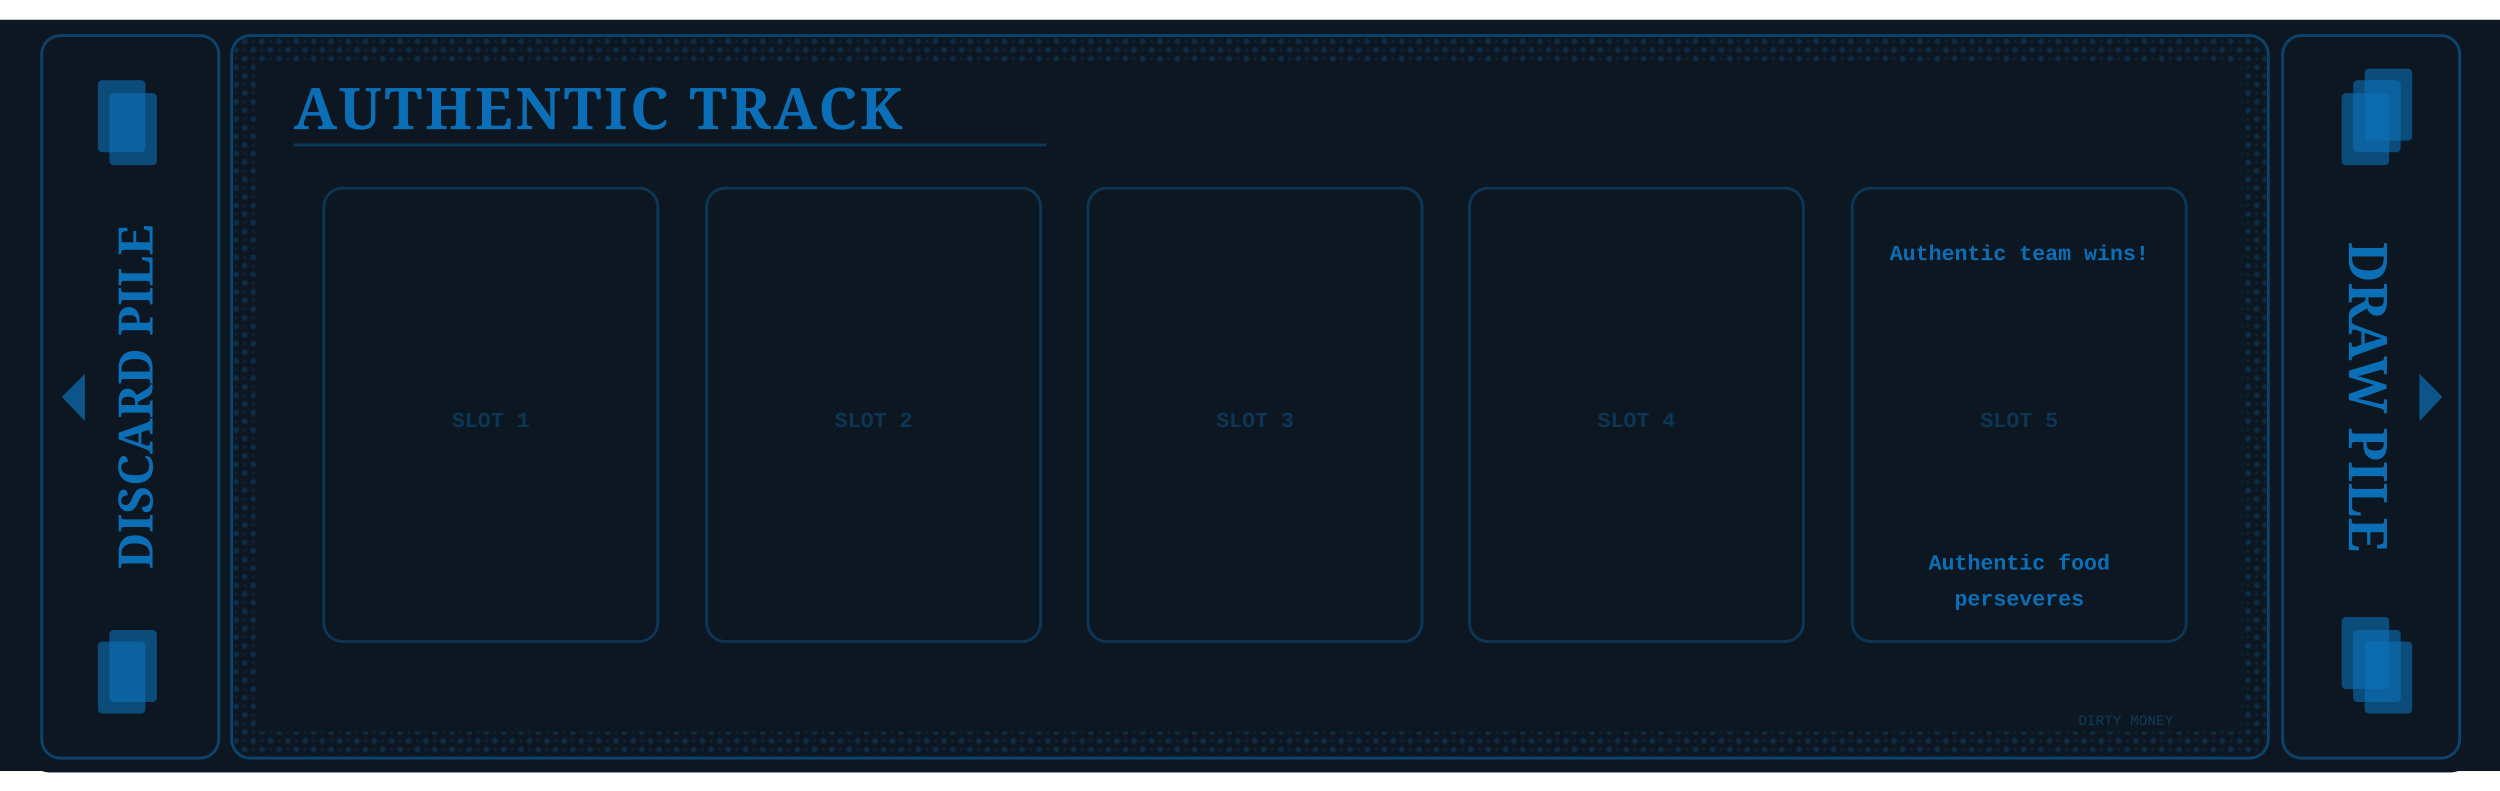
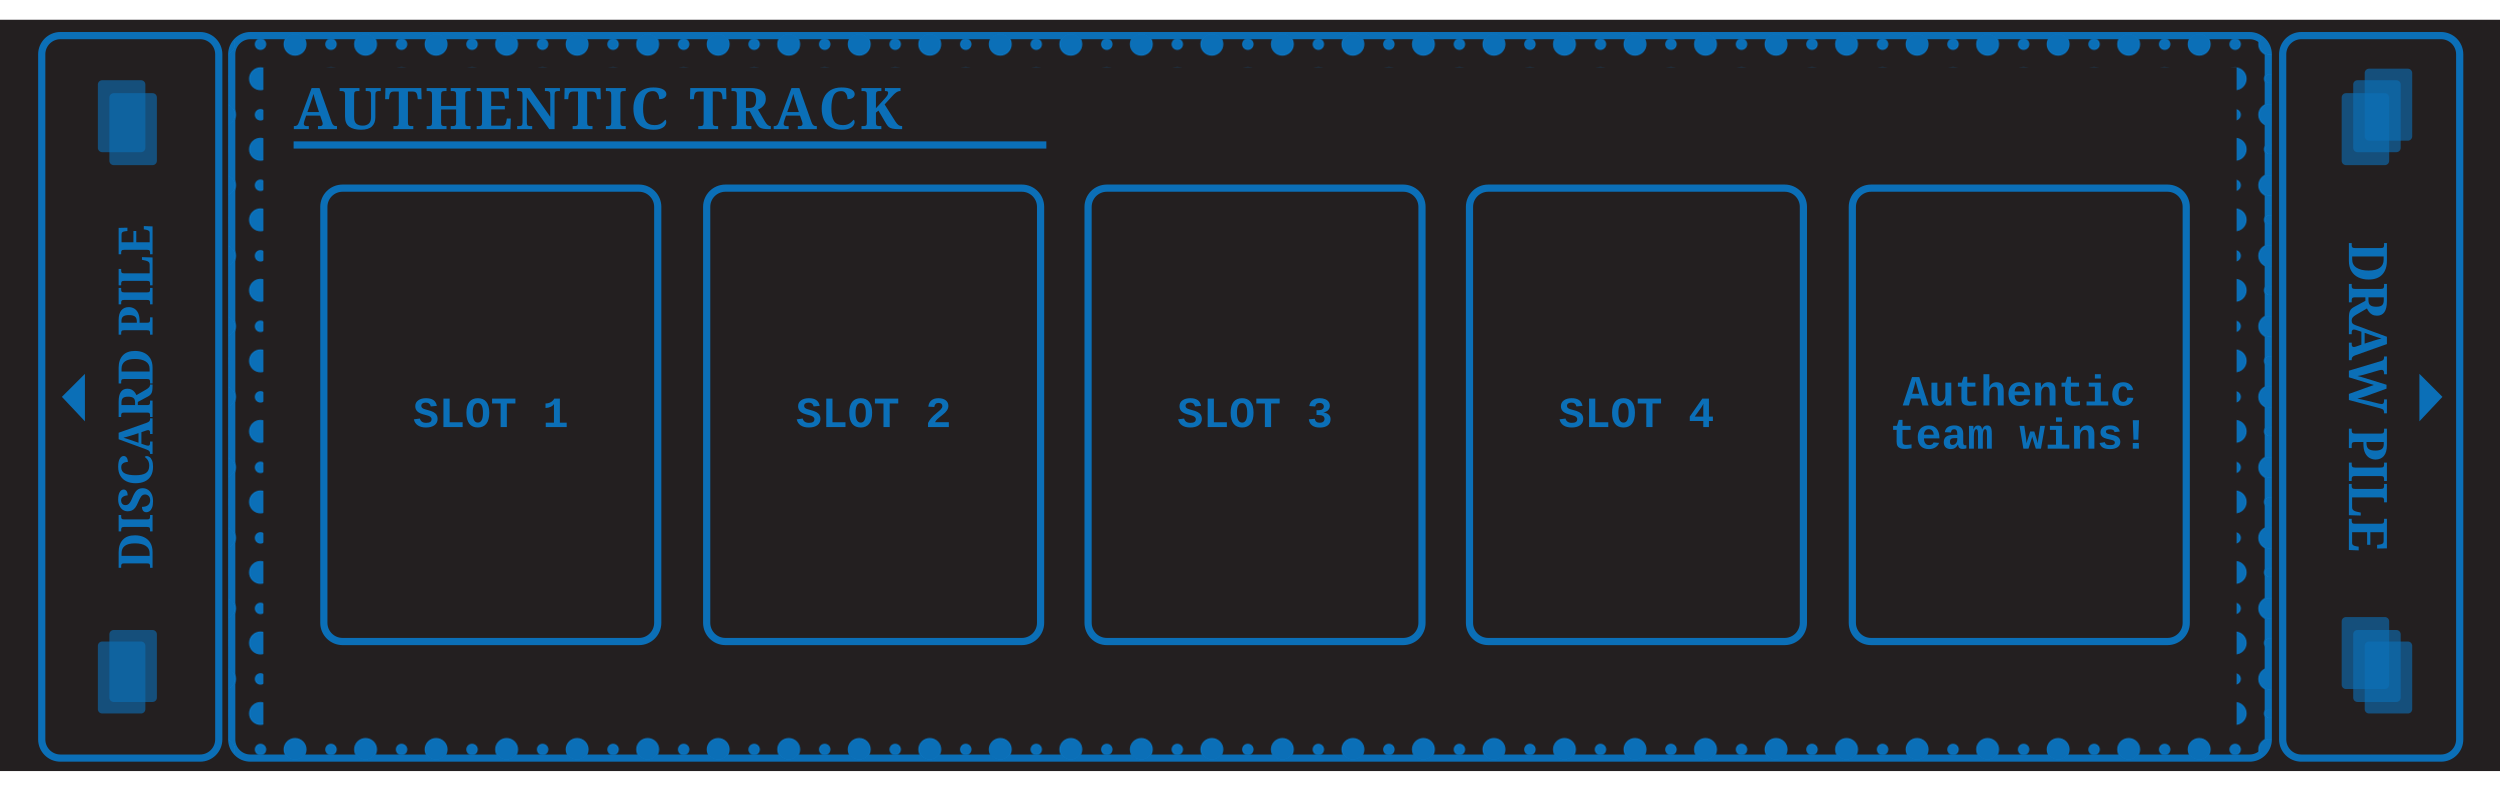
<svg xmlns="http://www.w3.org/2000/svg" width="490mm" height="155mm" viewBox="0 0 1737 522">
  <defs>
-     <pattern id="border-pattern" x="0" y="0" width="12" height="12" patternUnits="userSpaceOnUse">
-       <circle cx="2" cy="2" r="1" fill="#0b6fb7" opacity="0.35" />
-       <circle cx="8" cy="8" r="1" fill="#0b6fb7" opacity="0.35" />
-       <circle cx="8" cy="2" r="2" fill="#0b6fb7" opacity="0.55" />
-       <circle cx="2" cy="8" r="2" fill="#0b6fb7" opacity="0.55" />
+     <pattern id="border-pattern" x="0" y="0" width="49" height="49" patternUnits="userSpaceOnUse">
+       <circle cx="16" cy="16" r="4" fill="#0b6fb7" opacity="1" />
+       <circle cx="40" cy="40" r="4" fill="#0b6fb7" opacity="1" />
+       <circle cx="40" cy="16" r="8" fill="#0b6fb7" opacity="1" />
+       <circle cx="16" cy="40" r="8" fill="#0b6fb7" opacity="1" />
    </pattern>
  </defs>
-   <rect x="0" y="0" width="1737" height="522" fill="#0d1721" />
+   <rect x="0" y="0" width="1737" height="522" fill="#231f20" />
  <g transform="translate(18, 1)">
-     <rect x="0" y="0" width="1701" height="522" rx="17" fill="#0d1721" />
-     <rect x="11" y="10" width="123" height="502" rx="13" fill="none" stroke="#0b6fb7" stroke-width="2" opacity="0.5" />
+     <rect x="11" y="10" width="123" height="502" rx="13" fill="none" stroke="#0b6fb7" stroke-width="5" opacity="1" />
    <text x="72" y="277" font-family="Georgia, serif" font-size="33" font-weight="bold" fill="#0b6fb7" text-anchor="middle" transform="rotate(-90 72 261)">DISCARD PILE</text>
-     <path d="M 25 261 L 41 245 L 41 278 Z" fill="#0b6fb7" opacity="0.7" />
+     <path d="M 25 261 L 41 245 L 41 278 Z" fill="#0b6fb7" opacity="1" />
    <rect x="50" y="41" width="33" height="50" rx="3" fill="#0b6fb7" opacity="0.6" />
    <rect x="58" y="50" width="33" height="50" rx="3" fill="#0b6fb7" opacity="0.6" />
    <rect x="50" y="431" width="33" height="50" rx="3" fill="#0b6fb7" opacity="0.6" />
    <rect x="58" y="423" width="33" height="50" rx="3" fill="#0b6fb7" opacity="0.6" />
-     <rect x="1568" y="10" width="123" height="502" rx="13" fill="none" stroke="#0b6fb7" stroke-width="2" opacity="0.5" />
+     <rect x="1568" y="10" width="123" height="502" rx="13" fill="none" stroke="#0b6fb7" stroke-width="5" opacity="1" />
    <text x="1630" y="277" font-family="Georgia, serif" font-size="37" font-weight="bold" fill="#0b6fb7" text-anchor="middle" transform="rotate(90 1630 261)">DRAW PILE</text>
-     <path d="M 1679 261 L 1663 245 L 1663 278 Z" fill="#0b6fb7" opacity="0.7" />
+     <path d="M 1679 261 L 1663 245 L 1663 278 Z" fill="#0b6fb7" opacity="1" />
    <rect x="1625" y="33" width="33" height="50" rx="3" fill="#0b6fb7" opacity="0.6" />
    <rect x="1617" y="41" width="33" height="50" rx="3" fill="#0b6fb7" opacity="0.6" />
    <rect x="1609" y="50" width="33" height="50" rx="3" fill="#0b6fb7" opacity="0.6" />
    <rect x="1625" y="431" width="33" height="50" rx="3" fill="#0b6fb7" opacity="0.6" />
    <rect x="1617" y="423" width="33" height="50" rx="3" fill="#0b6fb7" opacity="0.6" />
    <rect x="1609" y="414" width="33" height="50" rx="3" fill="#0b6fb7" opacity="0.6" />
-     <rect x="143" y="10" width="1415" height="502" rx="13" fill="none" stroke="#0b6fb7" stroke-width="2" opacity="0.5" />
-     <rect x="153" y="20" width="1395" height="482" rx="3" fill="none" stroke="url(#border-pattern)" stroke-width="17" opacity="0.45" />
+     <rect x="143" y="10" width="1415" height="502" rx="13" fill="none" stroke="#0b6fb7" stroke-width="5" opacity="1" />
+     <rect x="153" y="20" width="1395" height="482" rx="3" fill="none" stroke="url(#border-pattern)" stroke-width="24" opacity="1" />
    <text x="186" y="75" font-family="Georgia, serif" font-size="40" font-weight="bold" fill="#0b6fb7" letter-spacing="2">AUTHENTIC TRACK</text>
-     <line x1="186" y1="86" x2="709" y2="86" stroke="#0b6fb7" stroke-width="2" opacity="0.4" />
+     <line x1="186" y1="86" x2="709" y2="86" stroke="#0b6fb7" stroke-width="5" opacity="1" />
    <g transform="translate(207, 116)">
-       <rect x="0" y="0" width="232" height="315" rx="13" fill="none" stroke="#0b6fb7" stroke-width="2" opacity="0.35" />
-       <text x="116" y="166" font-family="Courier New, monospace" font-size="15" font-weight="bold" fill="#0b6fb7" text-anchor="middle" opacity="0.35">SLOT 1</text>
+       <rect x="0" y="0" width="232" height="315" rx="13" fill="none" stroke="#0b6fb7" stroke-width="5" opacity="1" />
+       <text x="116" y="166" font-family="Courier New, monospace" font-size="30" font-weight="bold" fill="#0b6fb7" text-anchor="middle" opacity="1">SLOT 1</text>
    </g>
    <g transform="translate(473, 116)">
-       <rect x="0" y="0" width="232" height="315" rx="13" fill="none" stroke="#0b6fb7" stroke-width="2" opacity="0.35" />
-       <text x="116" y="166" font-family="Courier New, monospace" font-size="15" font-weight="bold" fill="#0b6fb7" text-anchor="middle" opacity="0.35">SLOT 2</text>
+       <rect x="0" y="0" width="232" height="315" rx="13" fill="none" stroke="#0b6fb7" stroke-width="5" opacity="1" />
+       <text x="116" y="166" font-family="Courier New, monospace" font-size="30" font-weight="bold" fill="#0b6fb7" text-anchor="middle" opacity="1">SLOT 2</text>
    </g>
    <g transform="translate(738, 116)">
-       <rect x="0" y="0" width="232" height="315" rx="13" fill="none" stroke="#0b6fb7" stroke-width="2" opacity="0.35" />
-       <text x="116" y="166" font-family="Courier New, monospace" font-size="15" font-weight="bold" fill="#0b6fb7" text-anchor="middle" opacity="0.35">SLOT 3</text>
+       <rect x="0" y="0" width="232" height="315" rx="13" fill="none" stroke="#0b6fb7" stroke-width="5" opacity="1" />
+       <text x="116" y="166" font-family="Courier New, monospace" font-size="30" font-weight="bold" fill="#0b6fb7" text-anchor="middle" opacity="1">SLOT 3</text>
    </g>
    <g transform="translate(1003, 116)">
-       <rect x="0" y="0" width="232" height="315" rx="13" fill="none" stroke="#0b6fb7" stroke-width="2" opacity="0.35" />
-       <text x="116" y="166" font-family="Courier New, monospace" font-size="15" font-weight="bold" fill="#0b6fb7" text-anchor="middle" opacity="0.35">SLOT 4</text>
+       <rect x="0" y="0" width="232" height="315" rx="13" fill="none" stroke="#0b6fb7" stroke-width="5" opacity="1" />
+       <text x="116" y="166" font-family="Courier New, monospace" font-size="30" font-weight="bold" fill="#0b6fb7" text-anchor="middle" opacity="1">SLOT 4</text>
    </g>
    <g transform="translate(1269, 116)">
-       <rect x="0" y="0" width="232" height="315" rx="13" fill="none" stroke="#0b6fb7" stroke-width="2" opacity="0.35" />
-       <text x="116" y="50" font-family="Courier New, monospace" font-size="15" font-weight="bold" fill="#0b6fb7" text-anchor="middle" opacity="1">Authentic team wins!</text>
-       <text x="116" y="166" font-family="Courier New, monospace" font-size="15" font-weight="bold" fill="#0b6fb7" text-anchor="middle" opacity="0.35">SLOT 5</text>
-       <text x="116" y="265" font-family="Courier New, monospace" font-size="15" font-weight="bold" fill="#0b6fb7" text-anchor="middle" opacity="1">Authentic food</text>
-       <text x="116" y="290" font-family="Courier New, monospace" font-size="15" font-weight="bold" fill="#0b6fb7" text-anchor="middle" opacity="1">perseveres</text>
+       <rect x="0" y="0" width="232" height="315" rx="13" fill="none" stroke="#0b6fb7" stroke-width="5" opacity="1" />
+       <text x="116" y="151" font-family="Courier New, monospace" font-size="30" font-weight="bold" fill="#0b6fb7" text-anchor="middle" opacity="1">Authentic</text>
+       <text x="116" y="181" font-family="Courier New, monospace" font-size="30" font-weight="bold" fill="#0b6fb7" text-anchor="middle" opacity="1">team wins!</text>
    </g>
-     <text x="1492" y="489" font-family="Courier New, monospace" font-size="10" fill="#0b6fb7" text-anchor="end" opacity="0.4">DIRTY MONEY</text>
  </g>
</svg>
